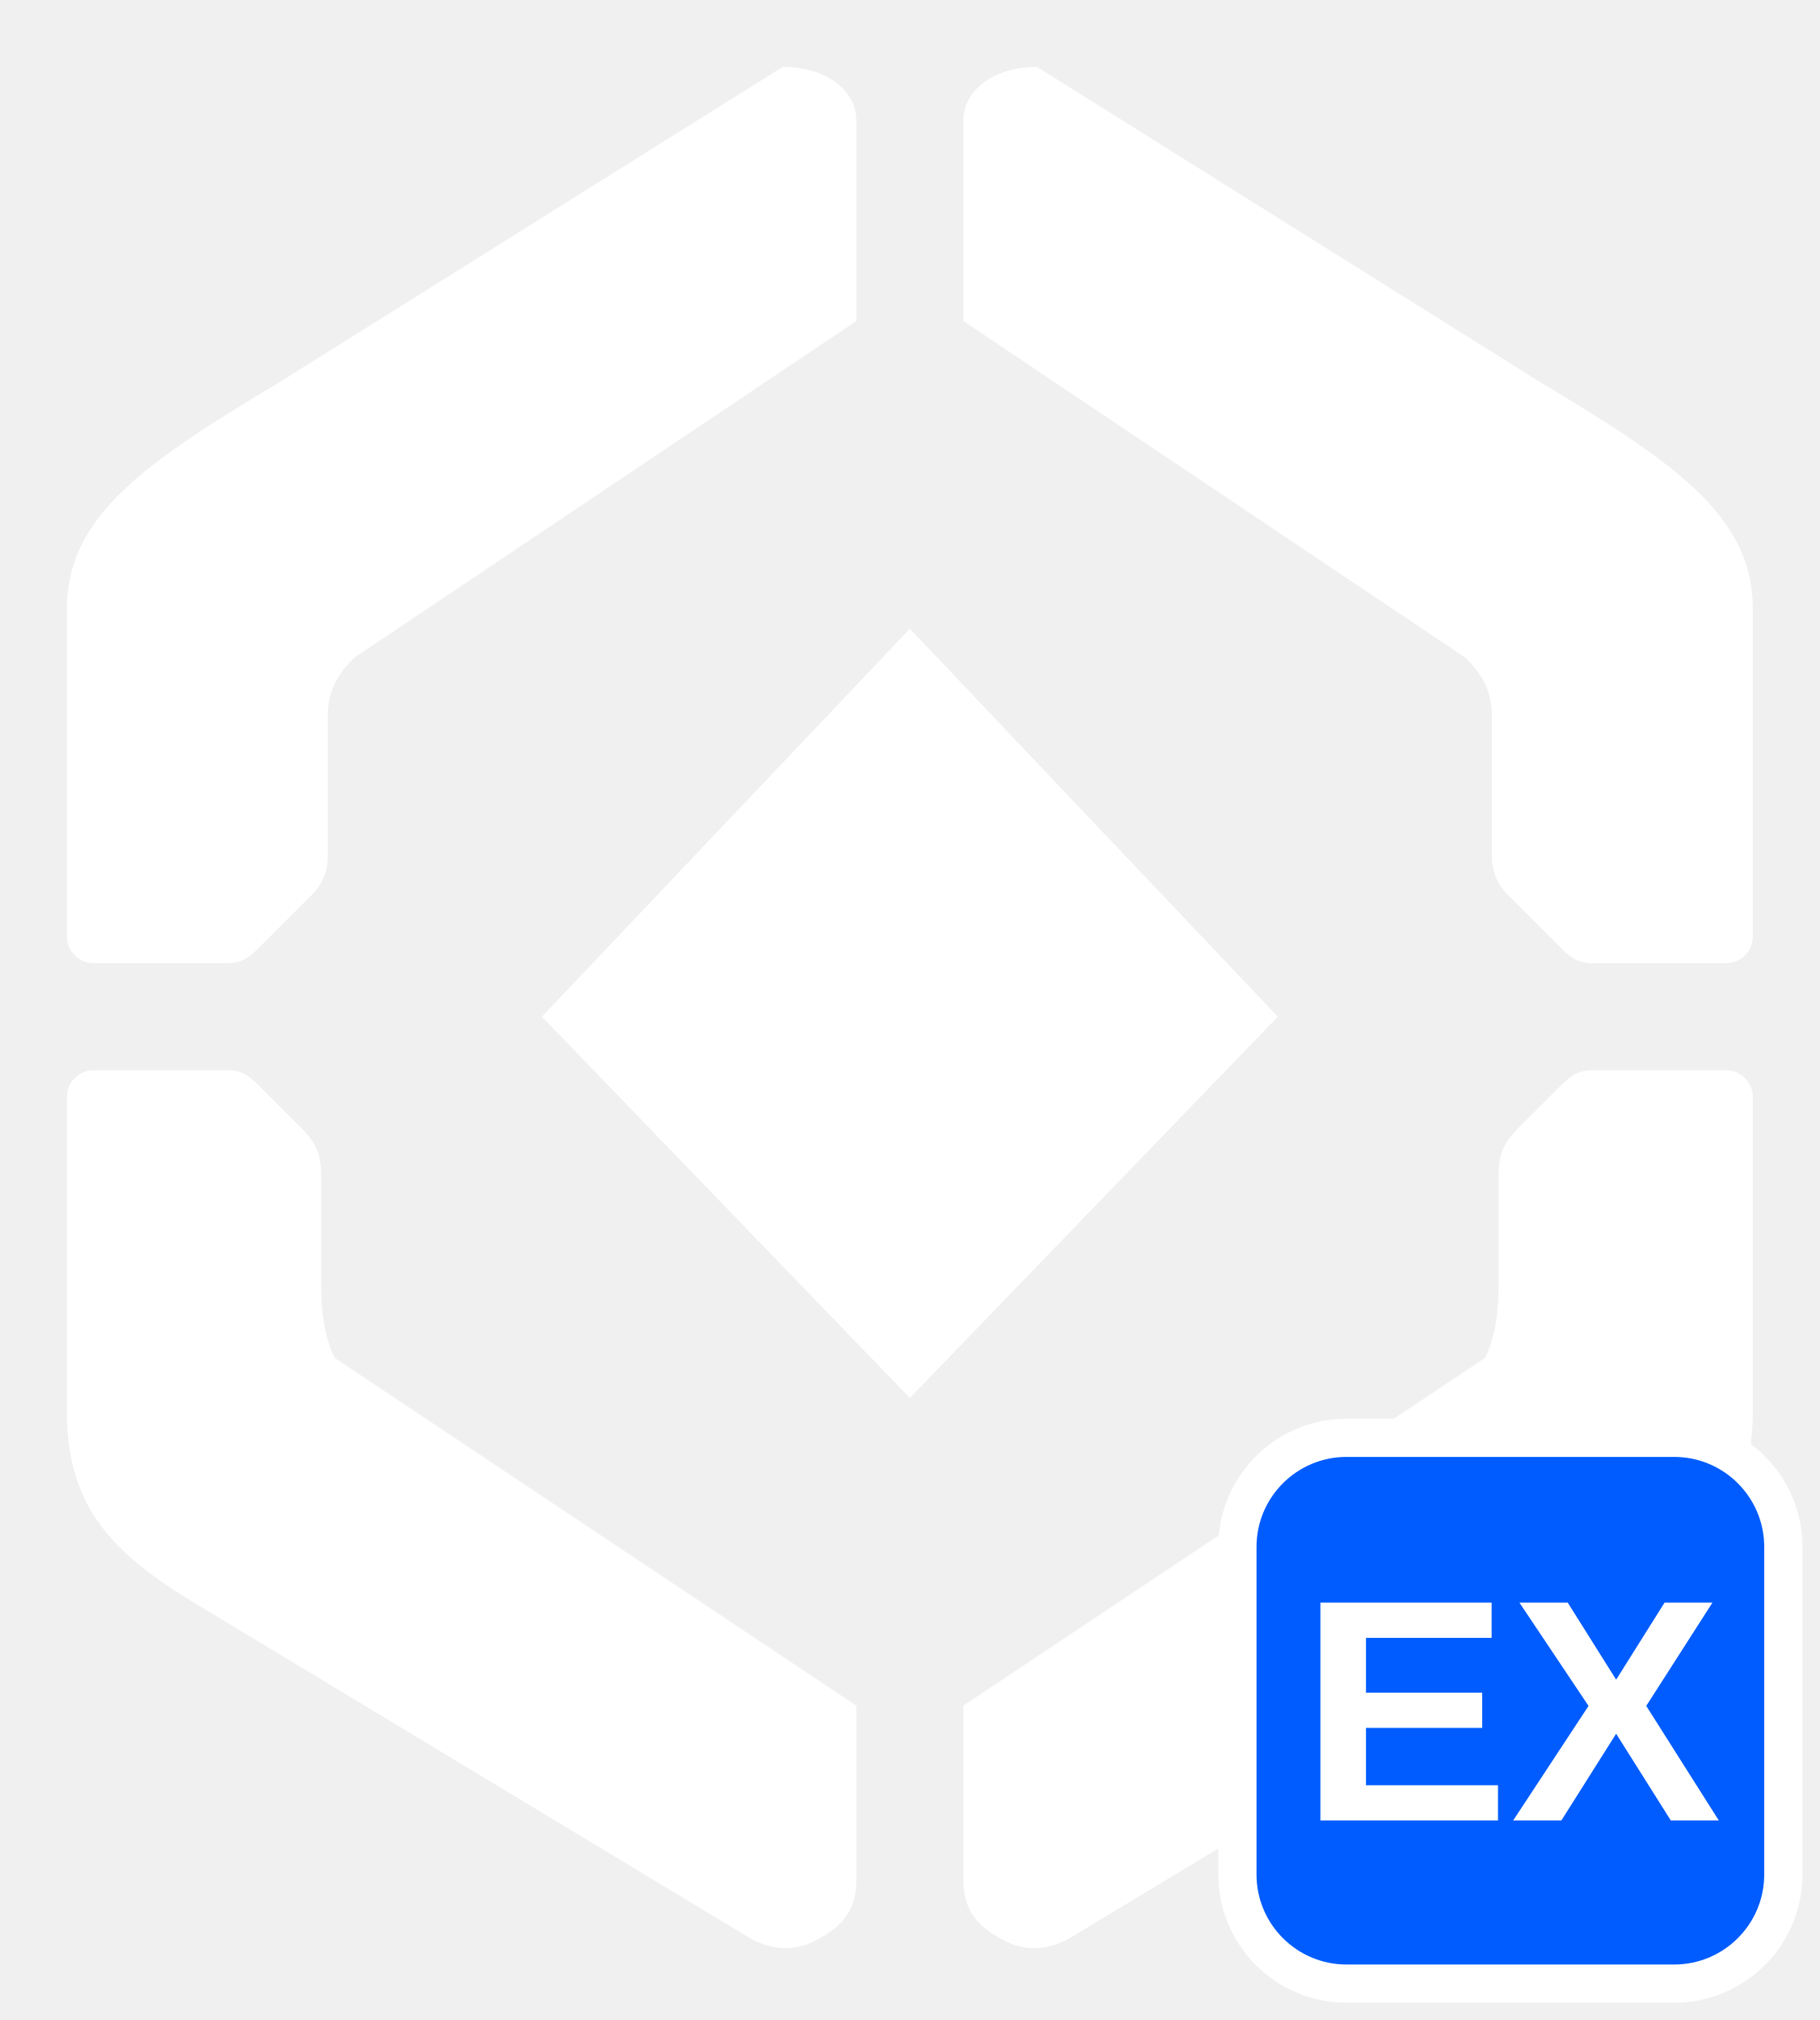
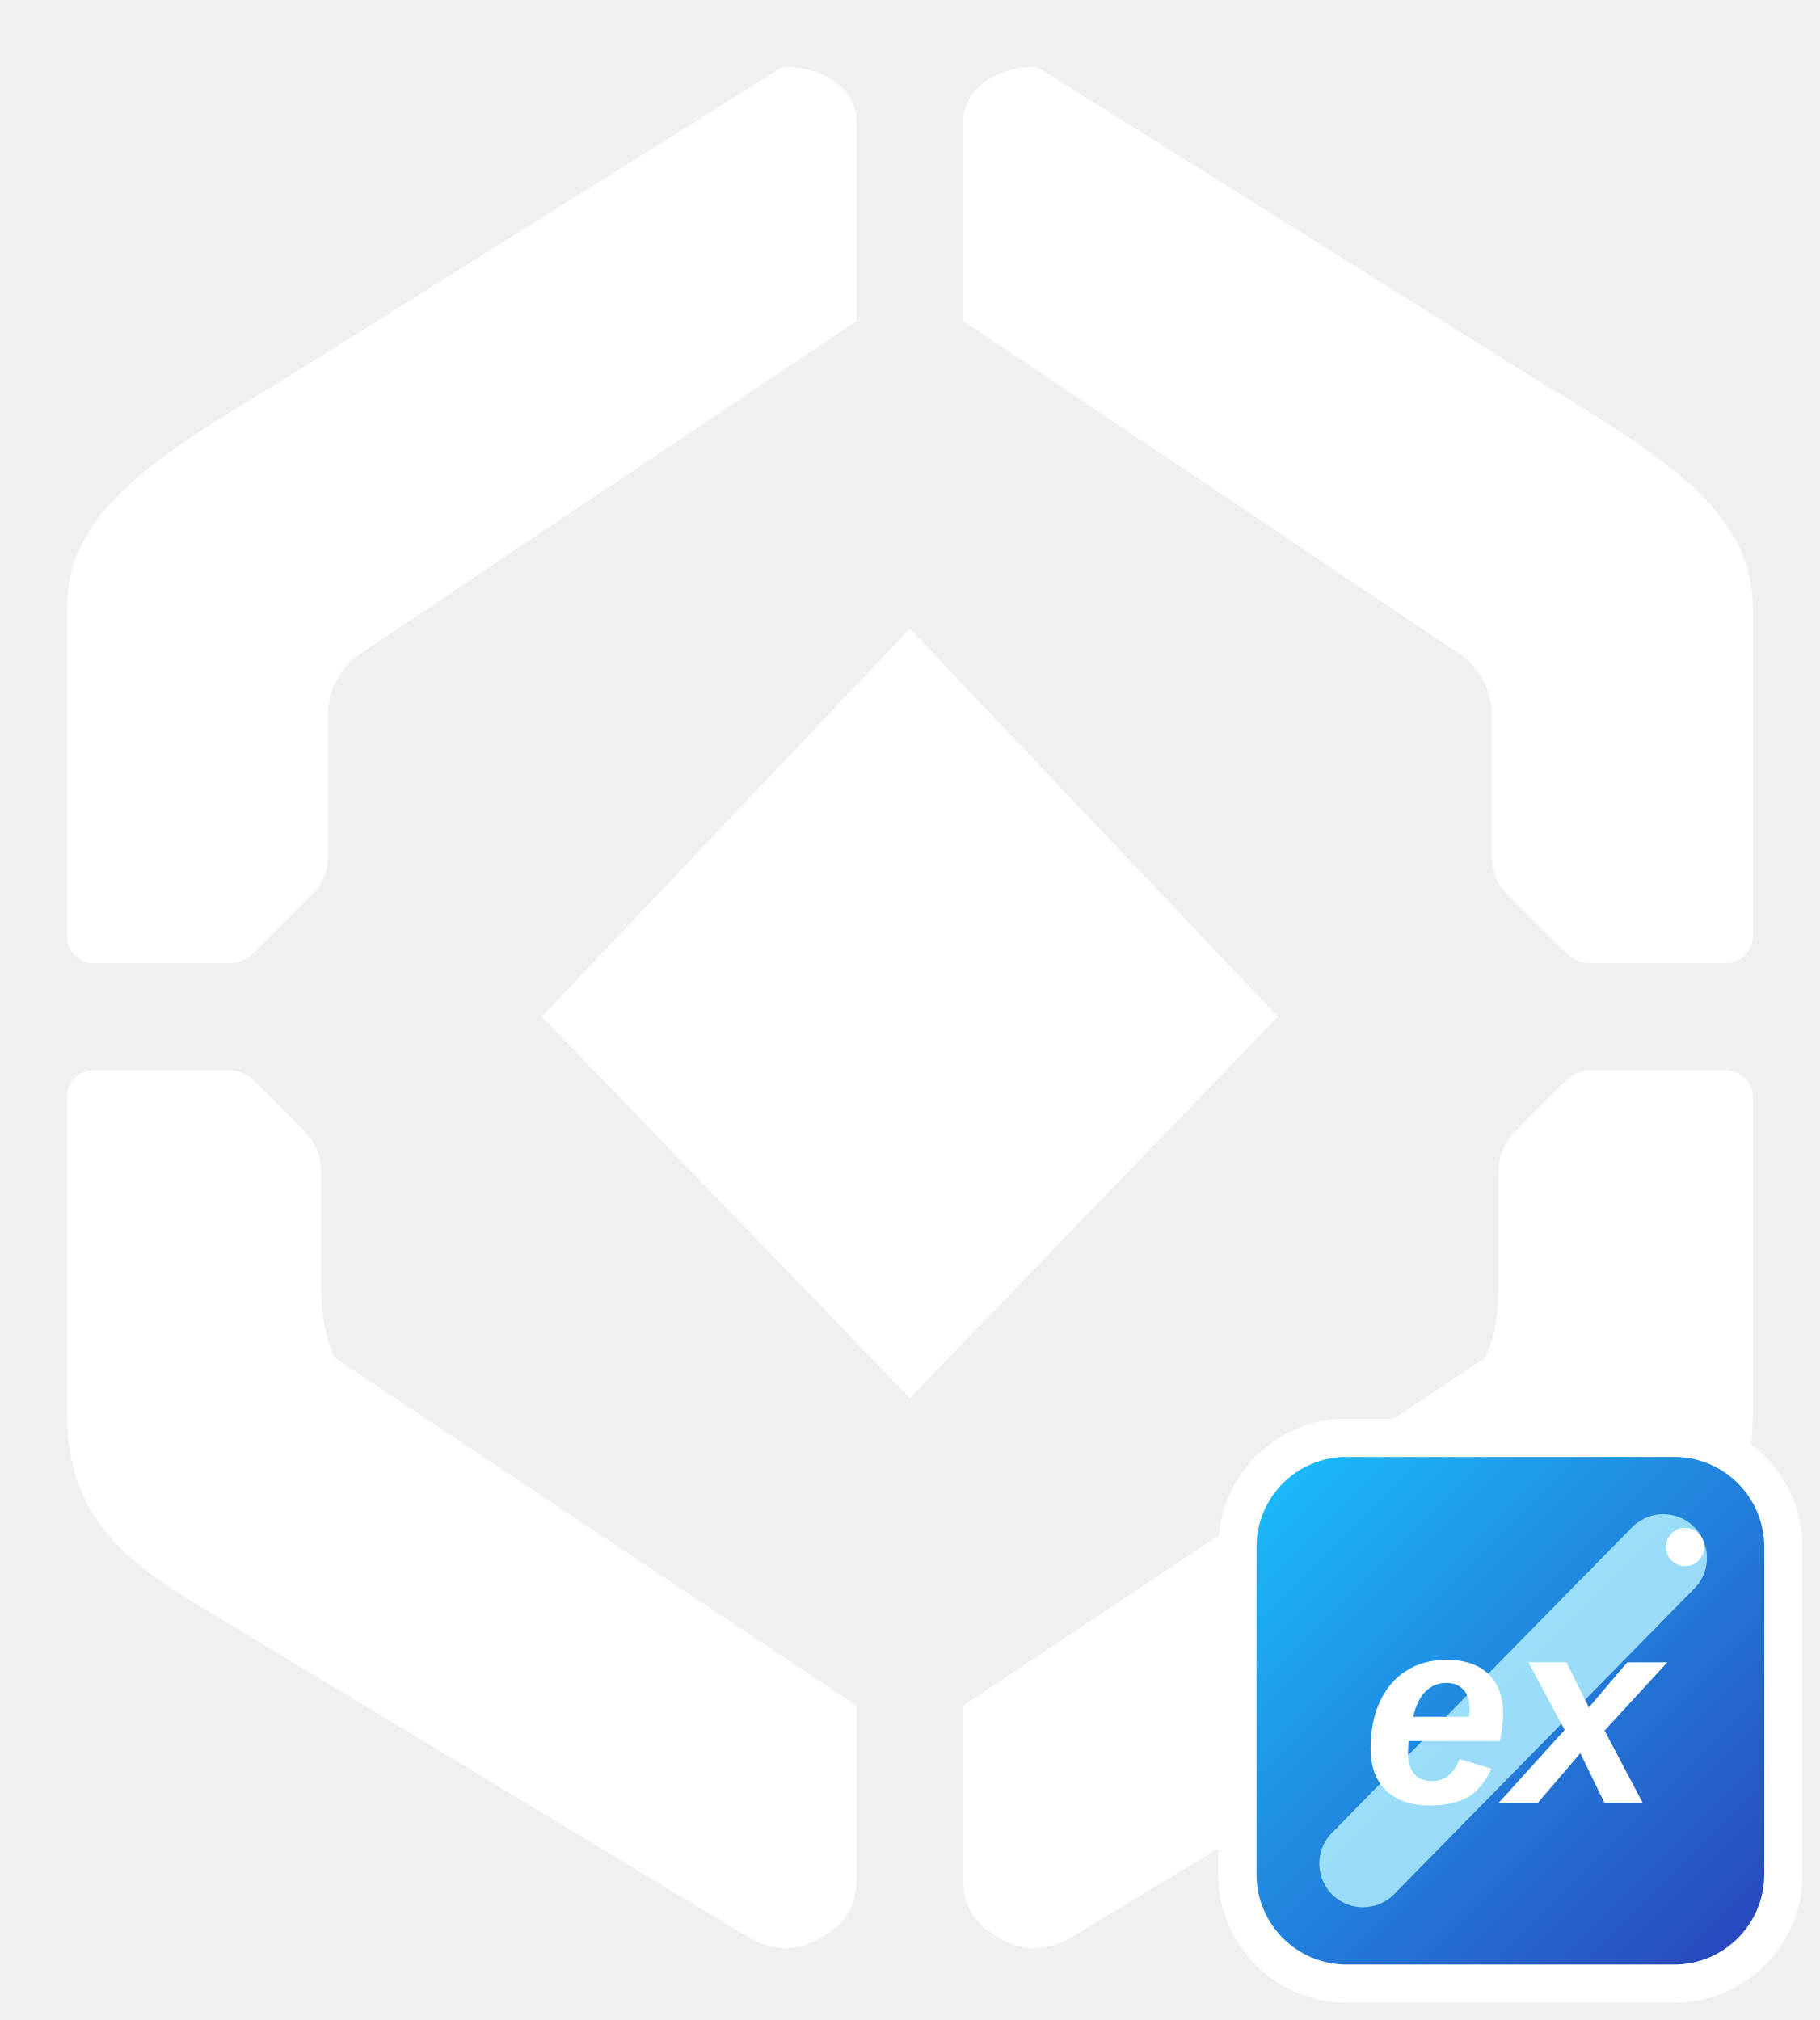
<svg xmlns="http://www.w3.org/2000/svg" width="272" height="302" viewBox="12 8 272 302" fill="none" shape-rendering="geometricPrecision">
  <path fill="#FFF" d="M129 18 54 65C34 77 22 85 22 99v49c0 2.2 1.8 4 4 4h20c2.1 0 3.2-.8 4.7-2.3l8-8c1.5-1.5 2.3-3.5 2.3-5.7v-21c0-3.7 1.5-6.3 4-8.7L140 56V26c0-4.4-4.4-8-11-8Zm38 0 75 47c20 12 32 20 32 34v49c0 2.2-1.8 4-4 4h-20c-2.1 0-3.2-.8-4.7-2.3l-8-8c-1.5-1.5-2.3-3.5-2.3-5.7v-21c0-3.7-1.5-6.3-4-8.7L156 56V26c0-4.4 4.4-8 11-8ZM26 168h20c2.1 0 3.2.8 4.7 2.3l6.3 6.3c2.6 2.6 3 4.4 3 7.4v16c0 4 .4 7.5 2 11L140 263v26c0 4.8-2.3 7-5.5 8.8-3.1 1.8-6.3 2-10 .2l-84-50.7C28 239.7 22 232.5 22 219v-47c0-2.2 1.8-4 4-4Zm244 0h-20c-2.1 0-3.2.8-4.7 2.3l-6.3 6.3c-2.6 2.6-3 4.4-3 7.4v16c0 4-.4 7.5-2 11L156 263v26c0 4.8 2.3 7 5.5 8.8 3.1 1.8 6.3 2 10 .2l84-50.7C268 239.7 274 232.5 274 219v-47c0-2.2-1.8-4-4-4Z" />
  <path d="m148 102 55 58-55 57-55-57 55-58Z" fill="#FFF" />
+   <defs>
+     <linearGradient id="cpamp-ex-badge-gradient" x1="0" y1="0" x2="1" y2="1">
+       <stop offset="0" stop-color="#19C4FF" />
+       <stop offset="1" stop-color="#2A3EB8" />
+     </linearGradient>
+   </defs>
  <g data-cpamp-ex="1" shape-rendering="geometricPrecision">
-     <rect x="196.96" y="222.96" width="81.6" height="81.6" rx="16.32" fill="#005CFF" stroke="#FFFFFF" stroke-width="5.71" />
-     <text x="237.76" y="263.76" font-family="Arial, Helvetica, sans-serif" font-size="47.33" font-weight="700" fill="#FFFFFF" text-anchor="middle" dominant-baseline="central">EX</text>
+     <rect x="196.96" y="222.96" width="81.6" height="81.6" rx="16.32" fill="url(#cpamp-ex-badge-gradient)" stroke="#FFFFFF" stroke-width="5.71" />
+     <path d="M 215.73 286.61 L 260.61 240.91" stroke="#B8F4FF" stroke-width="13.06" stroke-linecap="round" opacity="0.8" />
+     <text x="237.76" y="263.76" font-family="Arial, Helvetica, sans-serif" font-size="39.76" font-style="italic" font-weight="700" fill="#FFFFFF" text-anchor="middle" dominant-baseline="central">ex</text>
+     <circle cx="263.87" cy="239.28" r="2.86" fill="#FFFFFF" />
  </g>
</svg>
